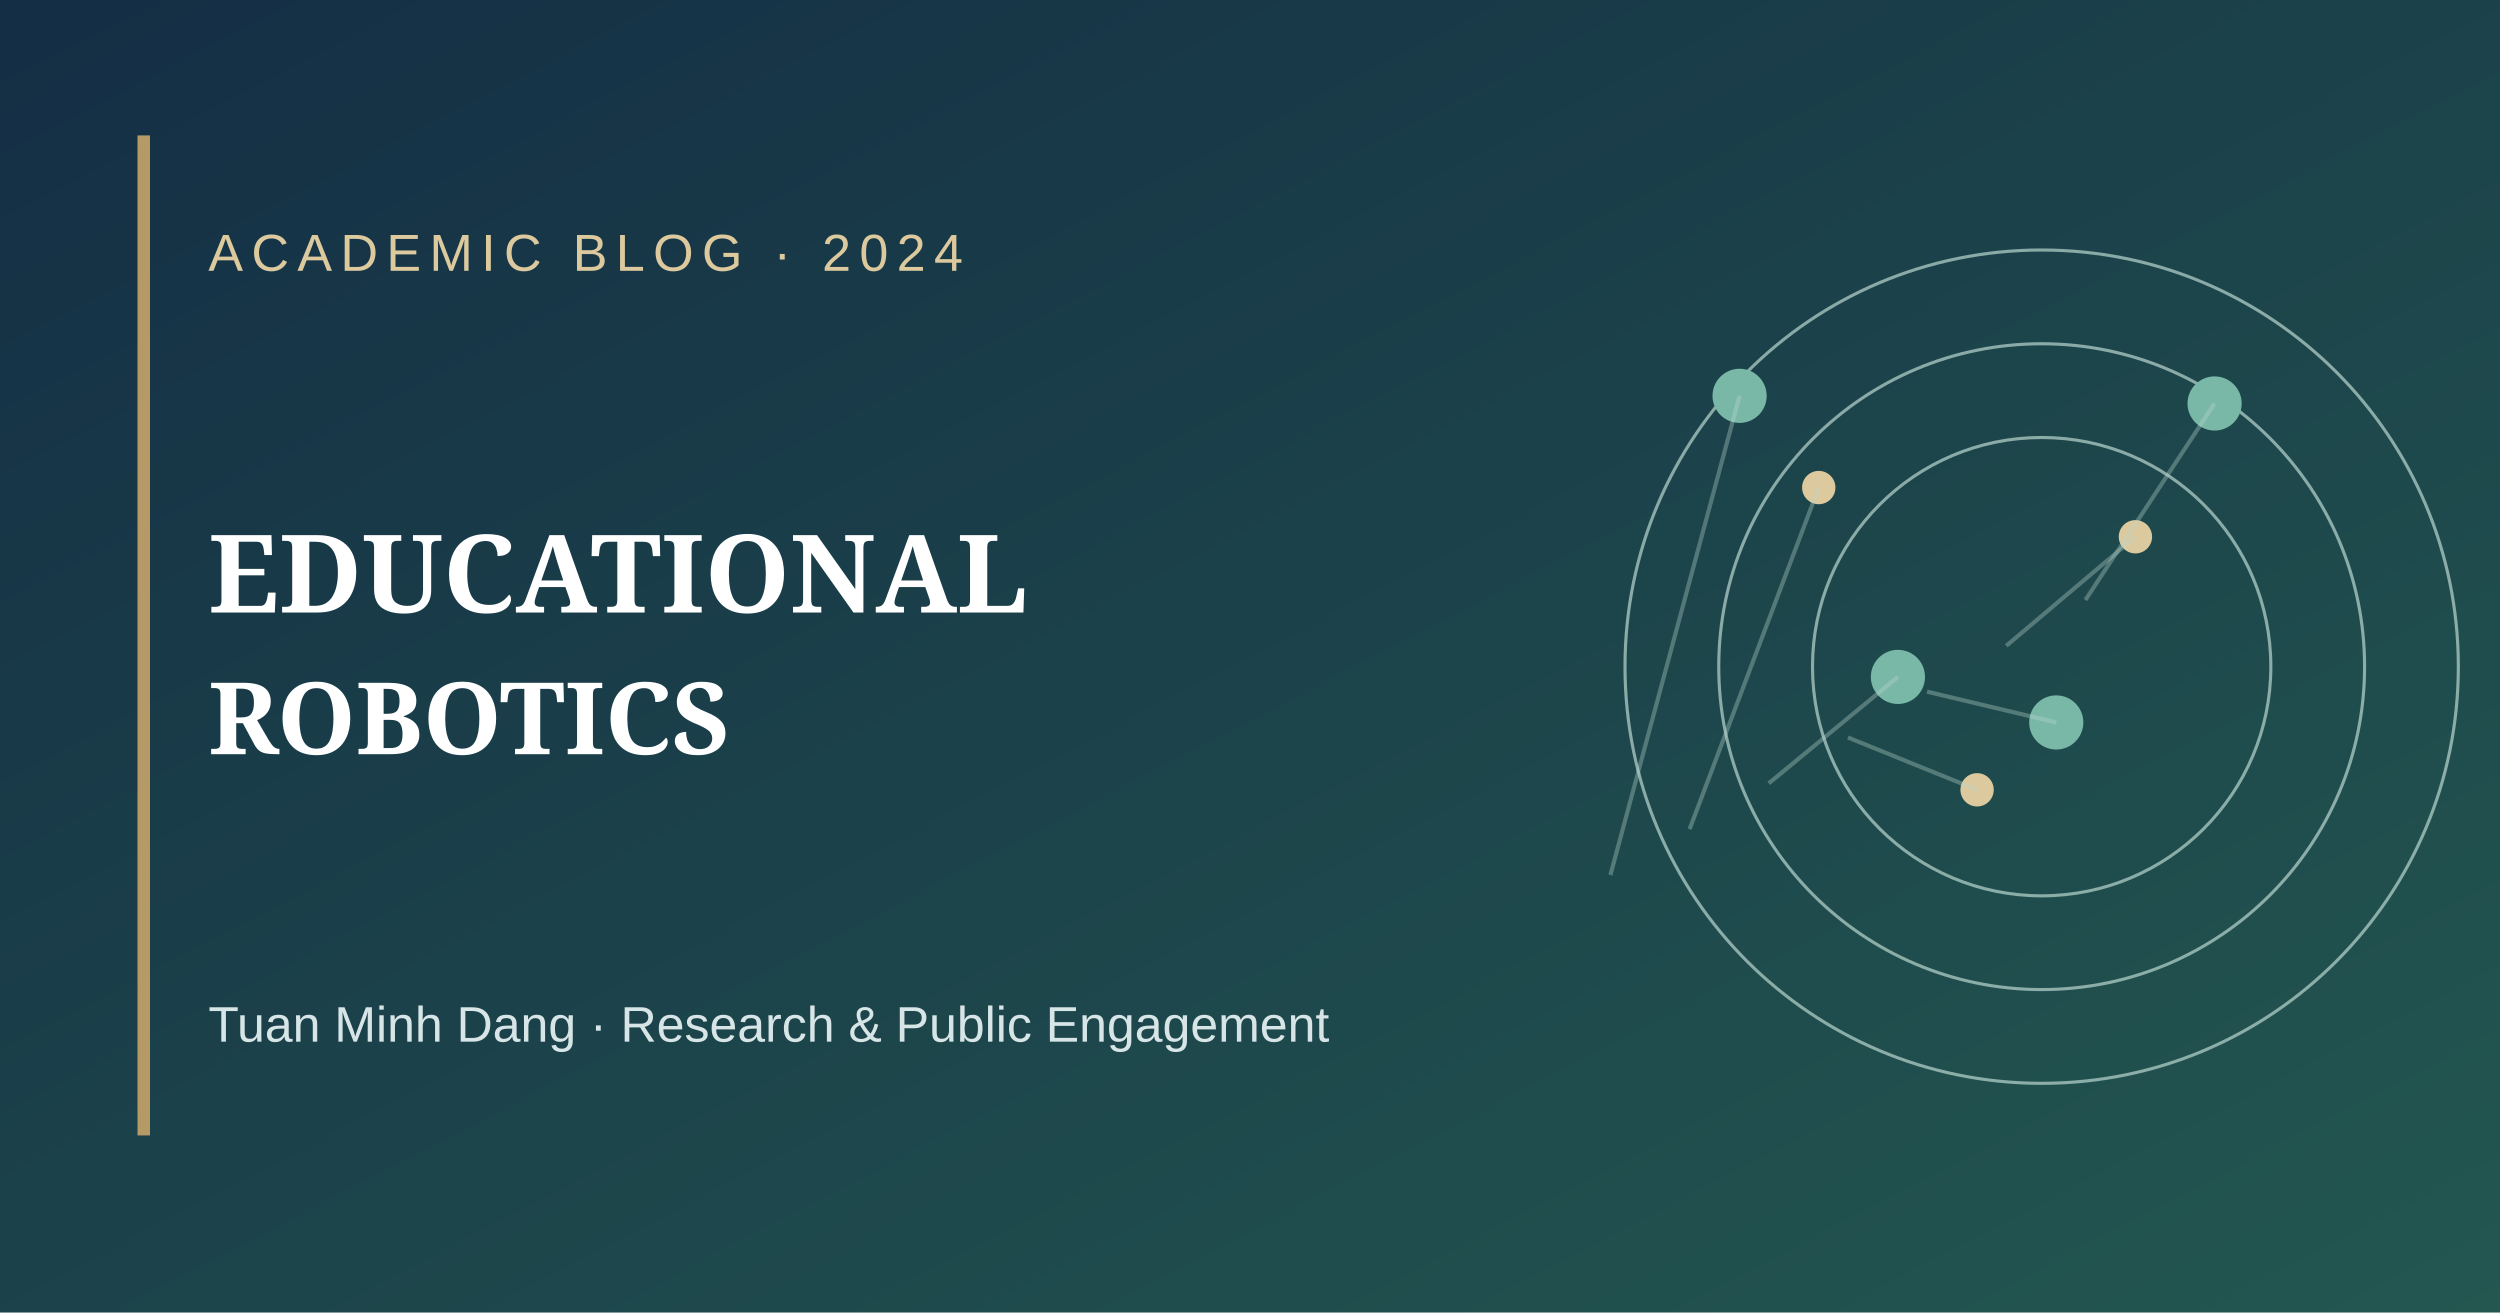
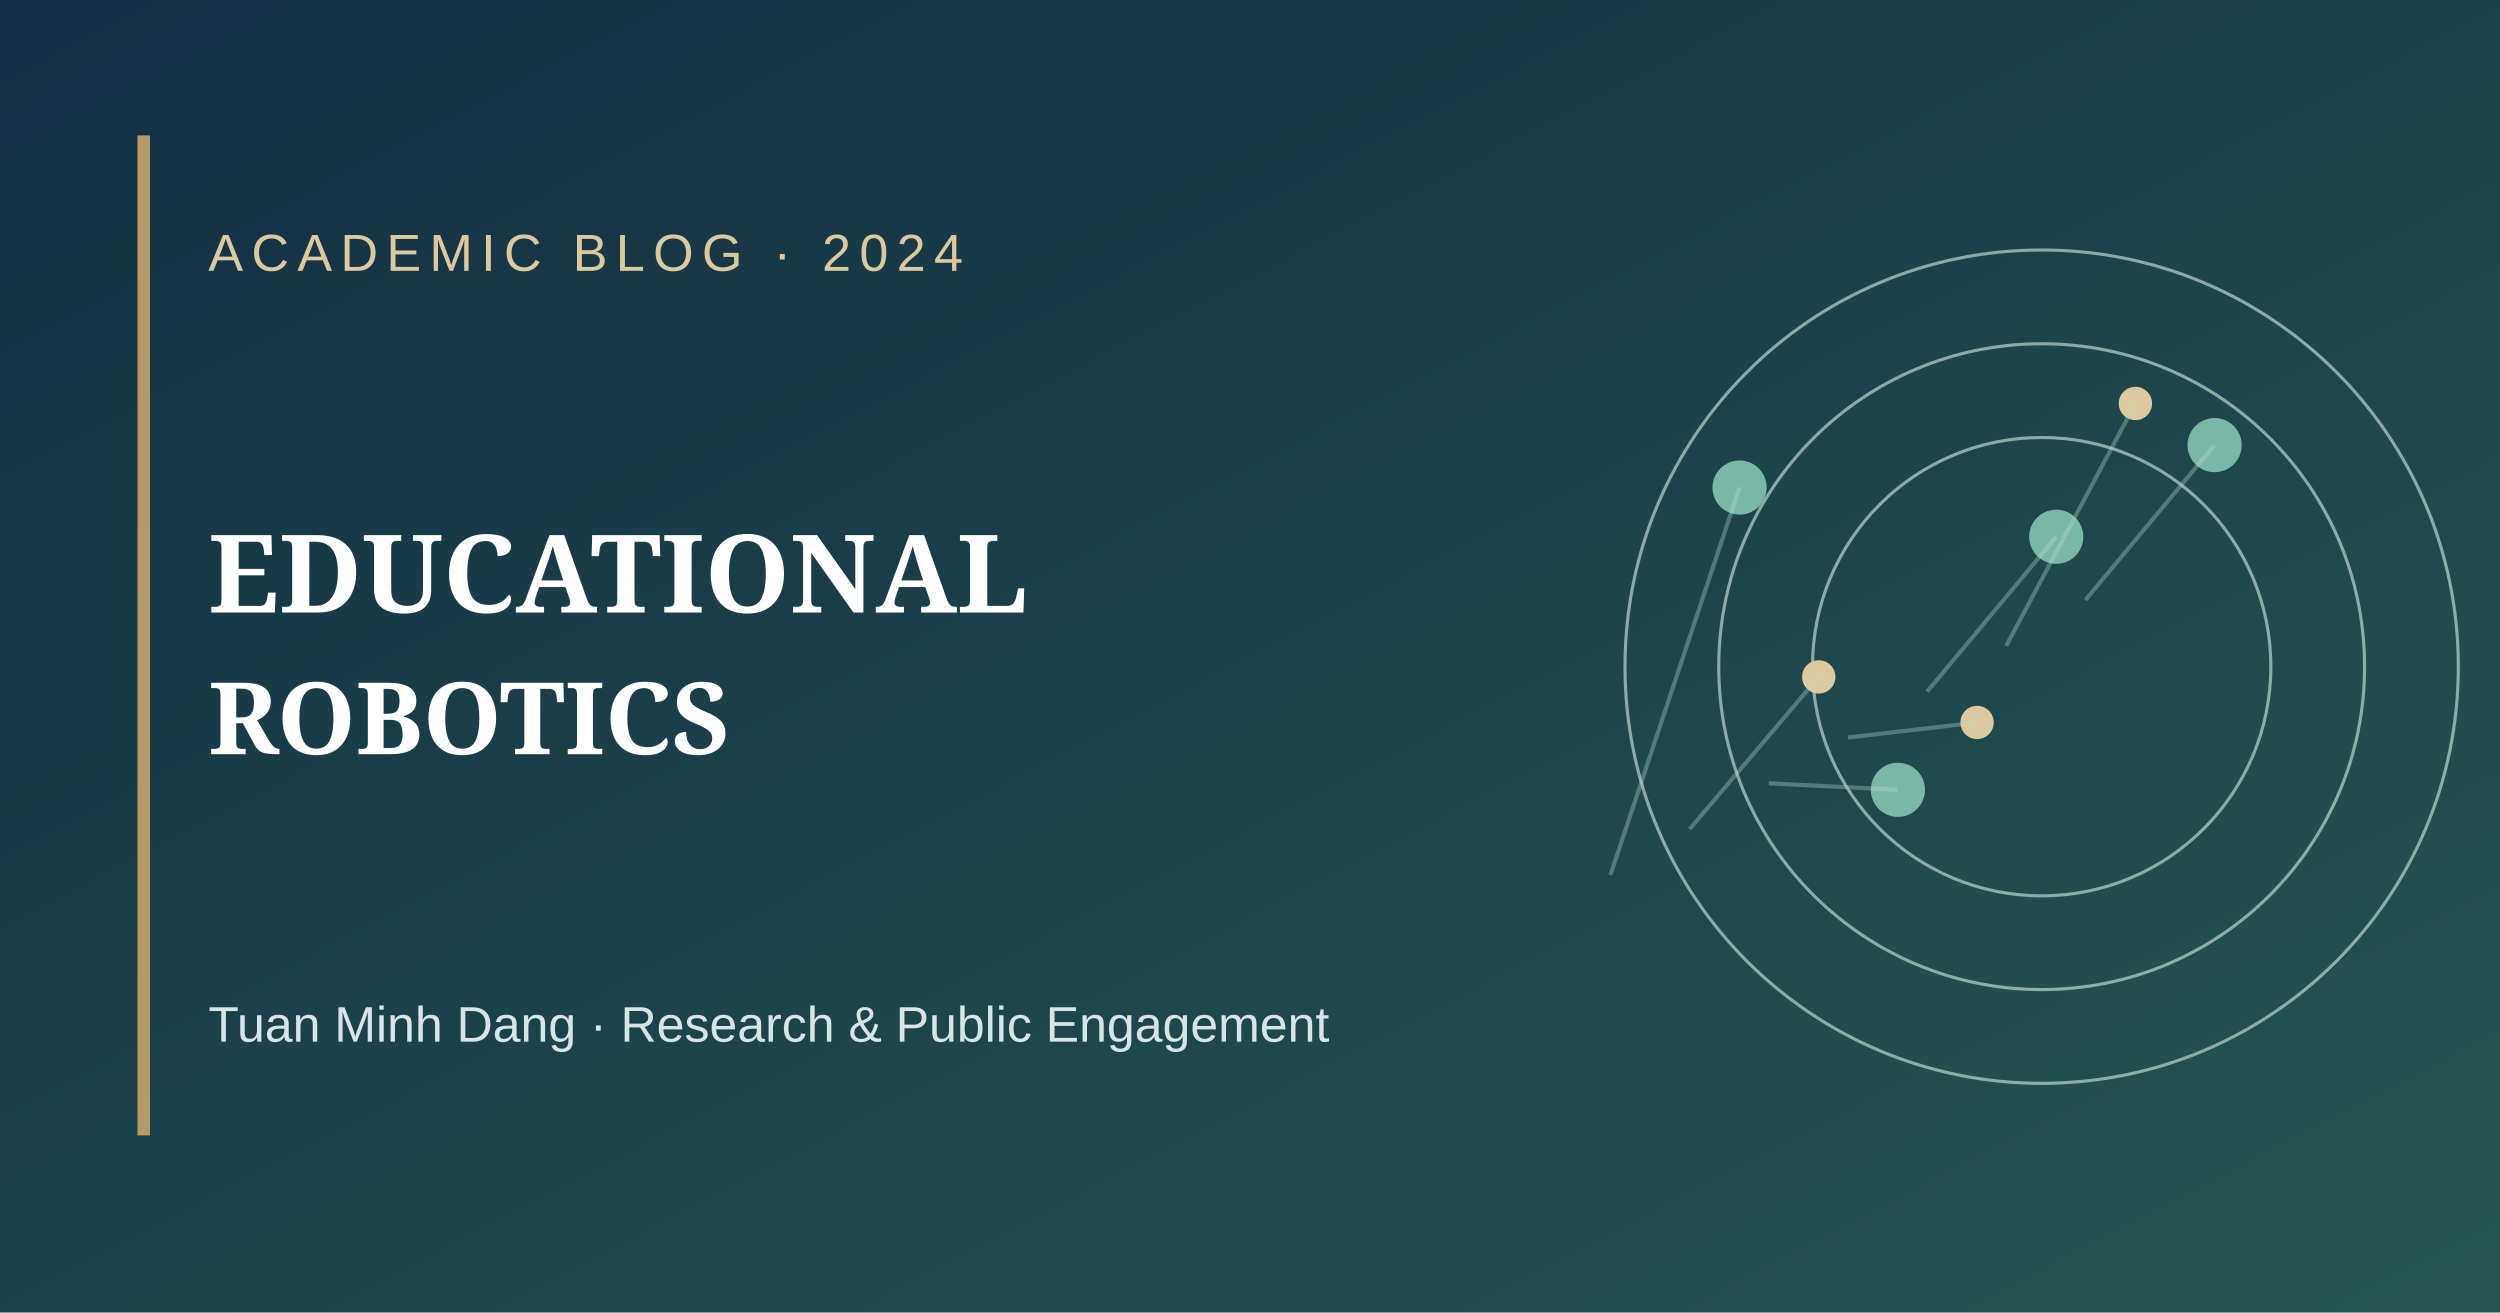
<svg xmlns="http://www.w3.org/2000/svg" width="1200" height="630" viewBox="0 0 1200 630">
  <defs>
    <linearGradient id="g" x2="1" y2="1">
      <stop stop-color="#142e45" />
      <stop offset="1" stop-color="#235750" />
    </linearGradient>
  </defs>
  <rect width="1200" height="630" fill="url(#g)" />
  <rect x="66" y="65" width="6" height="480" fill="#b69a65" />
  <g opacity=".7" fill="none" stroke="#b9d6ce" stroke-width="1.5">
    <circle cx="980" cy="320" r="155" />
    <circle cx="980" cy="320" r="200" />
    <circle cx="980" cy="320" r="110" />
  </g>
-   <circle cx="835" cy="190.001" r="13" fill="#79b8a7" />
-   <path d="M835 190.001 L773 420" stroke="#b9d6ce" stroke-opacity=".35" stroke-width="2" />
-   <circle cx="873" cy="234.026" r="8" fill="#dcca9e" />
-   <path d="M873 234.026 L811 398" stroke="#b9d6ce" stroke-opacity=".35" stroke-width="2" />
-   <circle cx="911" cy="324.916" r="13" fill="#79b8a7" />
-   <path d="M911 324.916 L849 376" stroke="#b9d6ce" stroke-opacity=".35" stroke-width="2" />
-   <circle cx="949" cy="379.108" r="8" fill="#dcca9e" />
-   <path d="M949 379.108 L887 354" stroke="#b9d6ce" stroke-opacity=".35" stroke-width="2" />
-   <circle cx="987" cy="346.777" r="13" fill="#79b8a7" />
-   <path d="M987 346.777 L925 332" stroke="#b9d6ce" stroke-opacity=".35" stroke-width="2" />
-   <circle cx="1025" cy="257.649" r="8" fill="#dcca9e" />
-   <path d="M1025 257.649 L963 310" stroke="#b9d6ce" stroke-opacity=".35" stroke-width="2" />
-   <circle cx="1063" cy="193.667" r="13" fill="#79b8a7" />
-   <path d="M1063 193.667 L1001 288" stroke="#b9d6ce" stroke-opacity=".35" stroke-width="2" />
+   <circle cx="835" cy="234.026" r="13" fill="#79b8a7" />
+   <path d="M835 234.026 L773 420" stroke="#b9d6ce" stroke-opacity=".35" stroke-width="2" />
+   <circle cx="873" cy="324.916" r="8" fill="#dcca9e" />
+   <path d="M873 324.916 L811 398" stroke="#b9d6ce" stroke-opacity=".35" stroke-width="2" />
+   <circle cx="911" cy="379.108" r="13" fill="#79b8a7" />
+   <path d="M911 379.108 L849 376" stroke="#b9d6ce" stroke-opacity=".35" stroke-width="2" />
+   <circle cx="949" cy="346.777" r="8" fill="#dcca9e" />
+   <path d="M949 346.777 L887 354" stroke="#b9d6ce" stroke-opacity=".35" stroke-width="2" />
+   <circle cx="987" cy="257.649" r="13" fill="#79b8a7" />
+   <path d="M987 257.649 L925 332" stroke="#b9d6ce" stroke-opacity=".35" stroke-width="2" />
+   <circle cx="1025" cy="193.667" r="8" fill="#dcca9e" />
+   <path d="M1025 193.667 L963 310" stroke="#b9d6ce" stroke-opacity=".35" stroke-width="2" />
+   <circle cx="1063" cy="213.656" r="13" fill="#79b8a7" />
+   <path d="M1063 213.656 L1001 288" stroke="#b9d6ce" stroke-opacity=".35" stroke-width="2" />
  <text x="100" y="130" fill="#dcca9e" font-family="Arial,sans-serif" font-size="25" letter-spacing="4">ACADEMIC BLOG · 2024</text>
  <text x="100" y="294" fill="white" font-family="Georgia,serif" font-size="52" font-weight="bold">EDUCATIONAL</text>
  <text x="100" y="362" fill="white" font-family="Georgia,serif" font-size="48" font-weight="bold">ROBOTICS</text>
  <text x="100" y="500" fill="#d7e5e7" font-family="Arial,sans-serif" font-size="24">Tuan Minh Dang · Research &amp; Public Engagement</text>
</svg>
